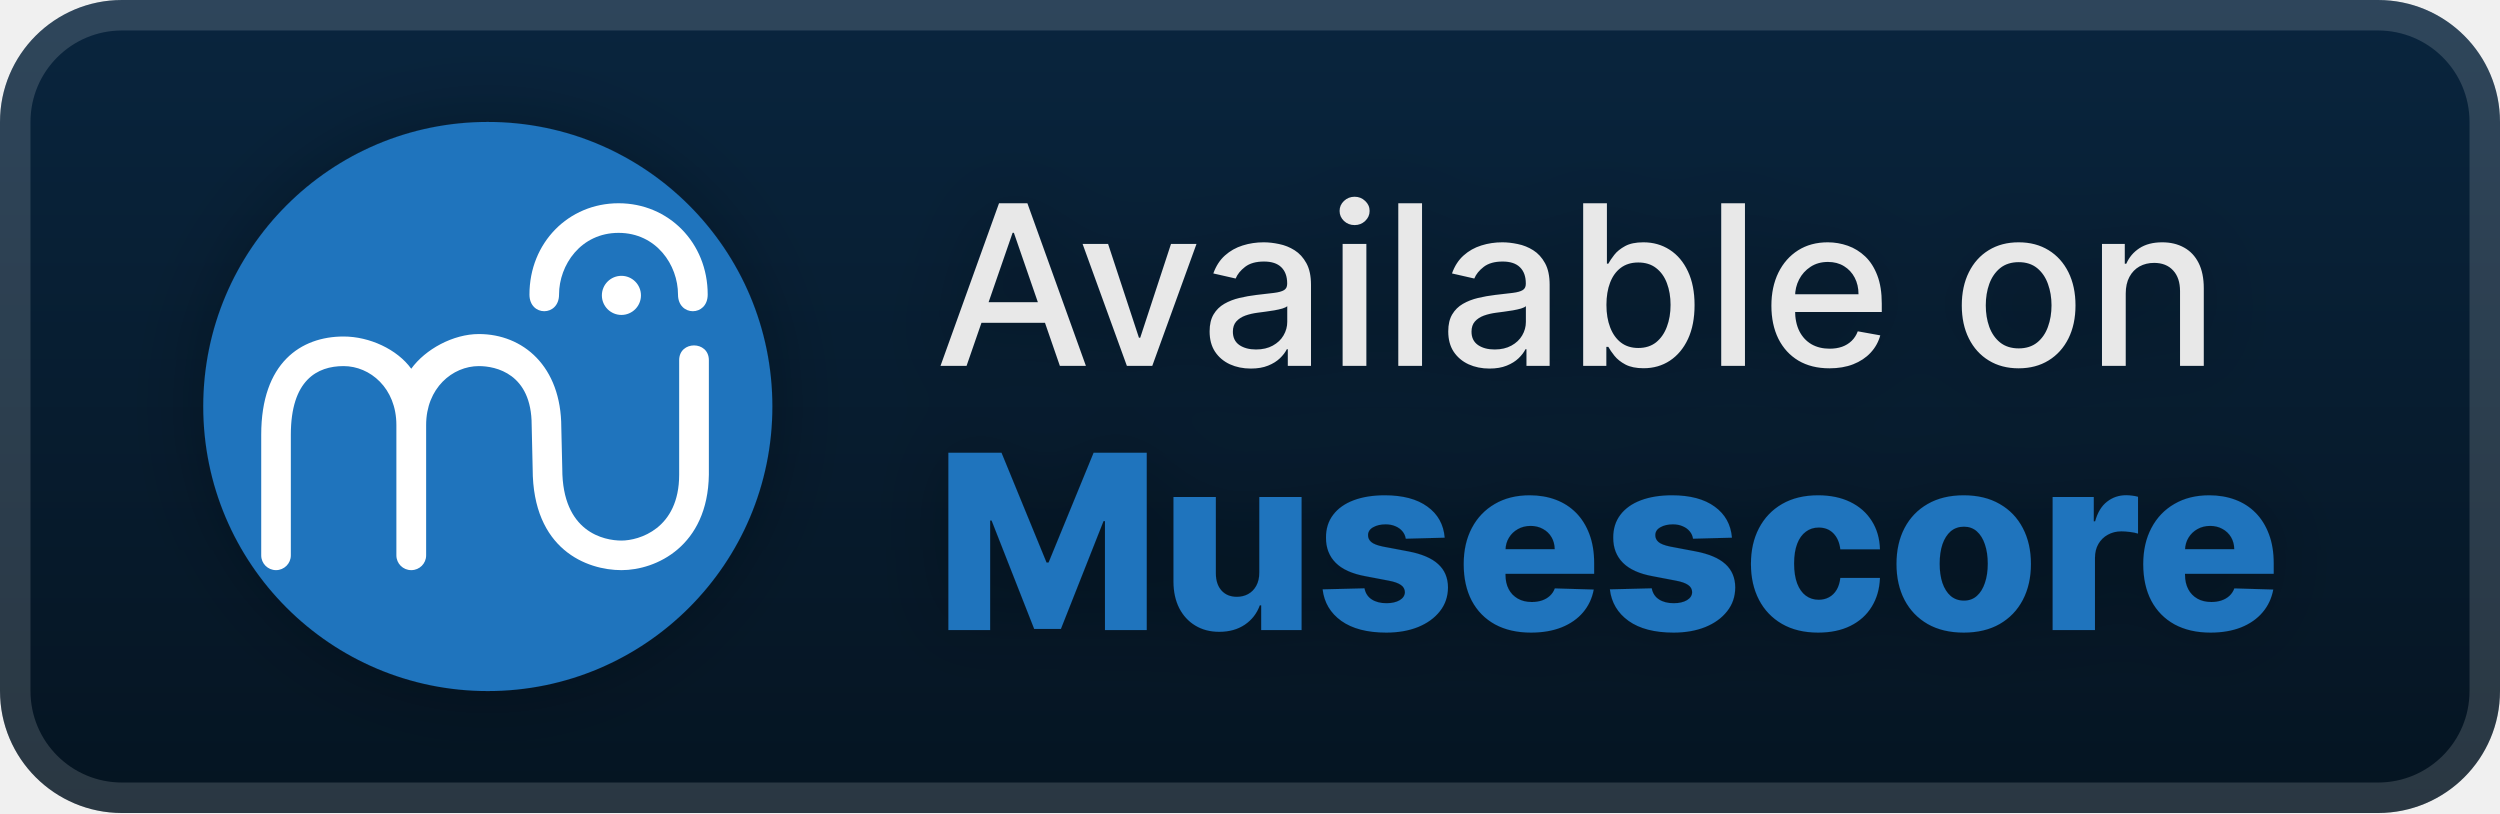
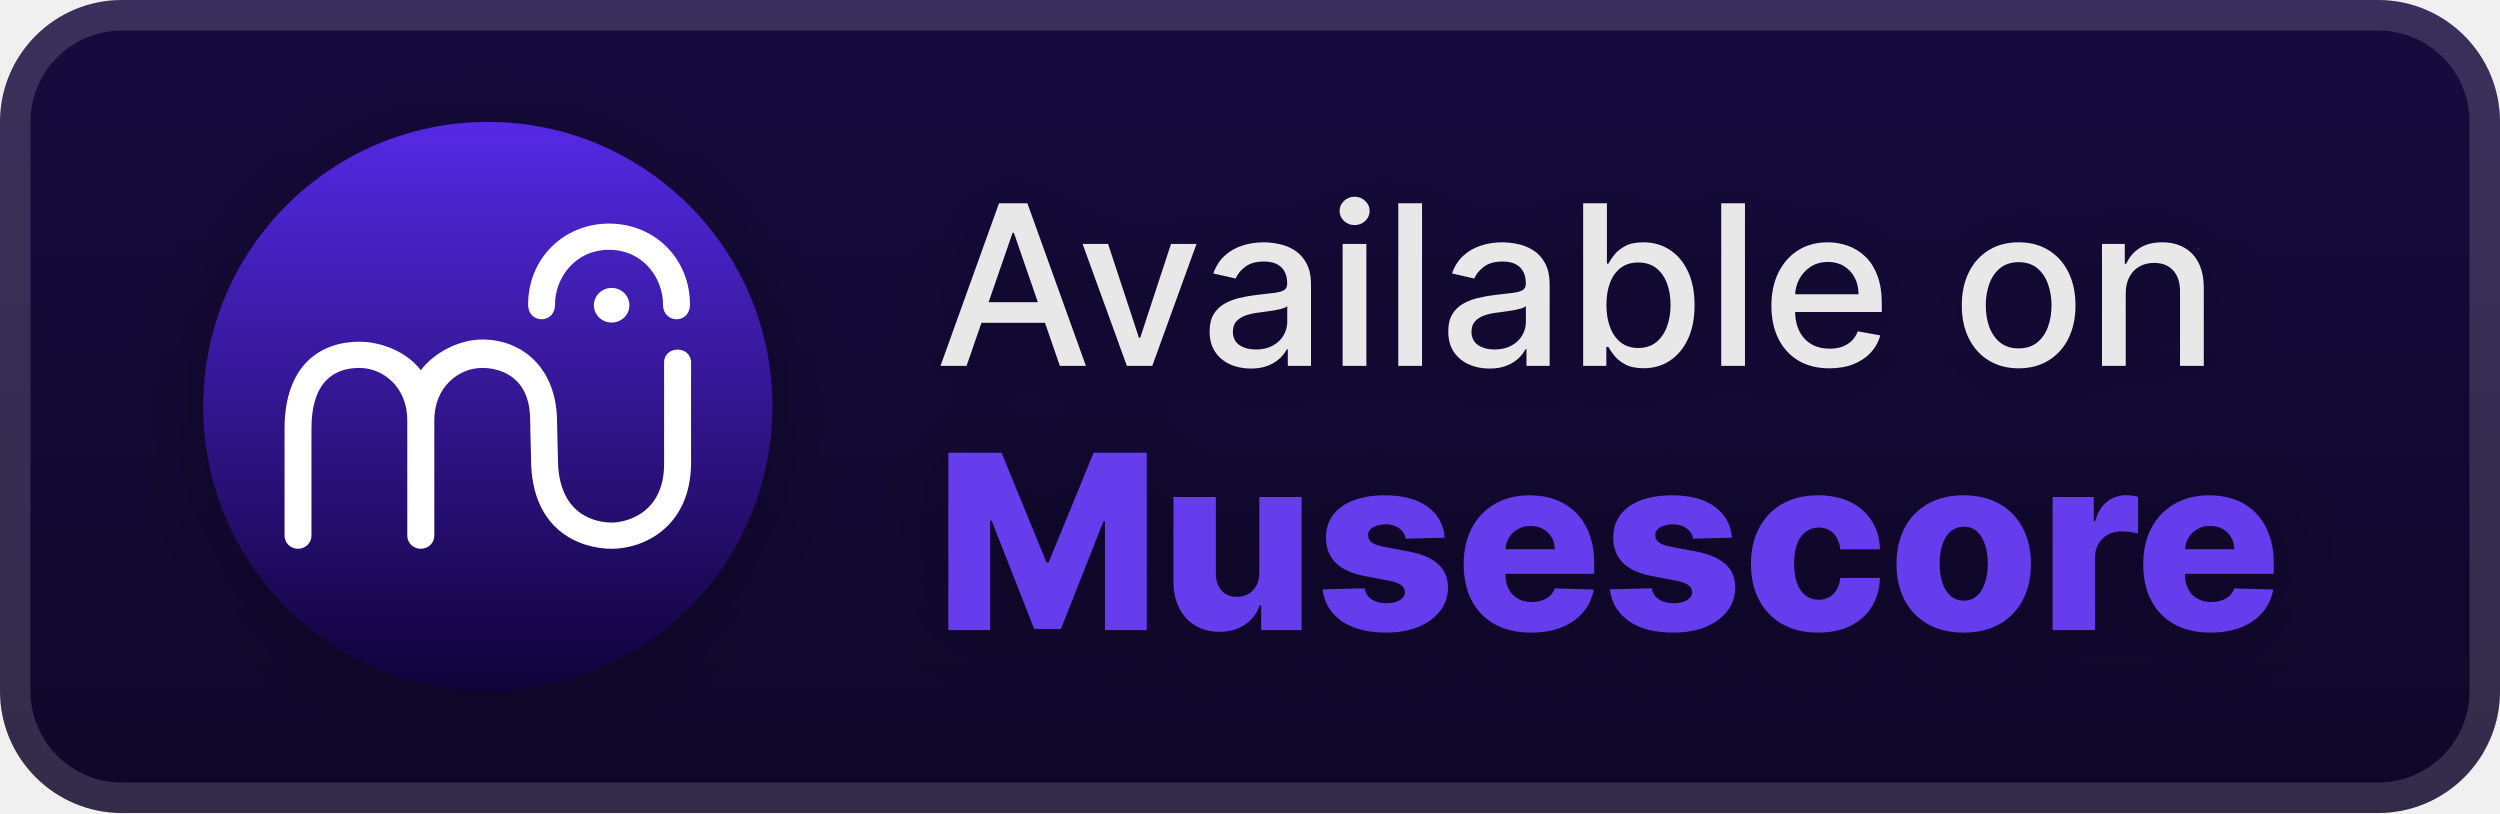
<svg xmlns="http://www.w3.org/2000/svg" width="123" height="40" viewBox="0 0 123 40" fill="none">
  <rect width="123" height="40" rx="6" fill="url(#paint0_linear_1_30)" />
  <g filter="url(#filter0_d_1_30)">
-     <path d="M10 20C10 27.732 16.268 34 24 34C31.732 34 38 27.732 38 20C38 12.268 31.732 6 24 6C16.268 6 10 12.268 10 20Z" fill="#1F74BD" />
-     <path d="M20.233 18.142C19.541 17.185 18.177 16.556 16.905 16.556C14.805 16.556 12.852 17.847 12.852 21.388V27.325C12.852 27.727 13.178 28.051 13.58 28.051C13.983 28.051 14.309 27.724 14.309 27.325V21.388C14.309 18.697 15.607 18.012 16.905 18.012C18.204 18.012 19.502 19.091 19.502 20.912V27.325C19.502 27.727 19.828 28.051 20.231 28.051H20.234H20.237C20.639 28.051 20.966 27.727 20.966 27.325V20.912C20.966 19.091 22.264 18.012 23.562 18.012C24.386 18.012 26.158 18.378 26.158 20.912L26.207 23.066C26.207 27.045 28.878 28.051 30.578 28.051C32.278 28.051 34.825 26.877 34.876 23.356V17.721C34.876 16.752 33.415 16.752 33.415 17.721V23.356C33.415 26.027 31.428 26.596 30.578 26.596C29.728 26.596 27.664 26.195 27.664 23.066L27.616 21.03C27.616 18.011 25.722 16.435 23.562 16.435C22.291 16.435 20.925 17.185 20.233 18.142Z" fill="white" />
-     <path d="M27.505 14.492C27.505 13.035 28.578 11.457 30.433 11.457C32.289 11.457 33.358 13.035 33.358 14.492C33.358 15.585 34.819 15.585 34.819 14.492C34.819 11.943 32.896 10 30.433 10C27.971 10 26.049 11.943 26.049 14.492C26.049 15.585 27.505 15.585 27.505 14.492Z" fill="white" />
-     <path d="M31.535 14.533C31.535 14.002 31.105 13.571 30.574 13.571C30.043 13.571 29.612 14.002 29.612 14.533C29.612 15.064 30.043 15.495 30.574 15.495C31.105 15.495 31.535 15.064 31.535 14.533Z" fill="white" />
+     <path d="M10 20C10 27.732 16.268 34 24 34C31.732 34 38 27.732 38 20C38 12.268 31.732 6 24 6C16.268 6 10 12.268 10 20Z" fill="url(#paint1_linear_1_30)" />
+     <path d="M20.703 18.217C20.074 17.369 18.835 16.812 17.681 16.812C15.774 16.812 14 17.955 14 21.094V26.356C14 26.713 14.296 27 14.662 27C15.027 27 15.324 26.711 15.324 26.356V21.094C15.323 18.709 16.502 18.102 17.681 18.102C18.86 18.102 20.039 19.058 20.039 20.672V26.356C20.039 26.713 20.335 27 20.701 27H20.703H20.706C21.072 27 21.368 26.713 21.368 26.356V20.672C21.368 19.058 22.547 18.102 23.726 18.102C24.474 18.102 26.083 18.426 26.083 20.672L26.128 22.581C26.128 26.109 28.553 27 30.097 27C31.641 27 33.953 25.959 34 22.838V17.844C34 16.985 32.673 16.985 32.673 17.844V22.838C32.673 25.206 30.869 25.71 30.097 25.71C29.325 25.71 27.451 25.355 27.451 22.581L27.407 20.777C27.407 18.101 25.687 16.704 23.726 16.704C22.571 16.704 21.331 17.369 20.703 18.217Z" fill="white" />
+     <path d="M27.306 14.982C27.306 13.691 28.28 12.291 29.965 12.291C31.65 12.291 32.621 13.691 32.621 14.982C32.621 15.95 33.947 15.95 33.947 14.982C33.947 12.722 32.202 11 29.965 11C27.729 11 25.984 12.722 25.984 14.982C25.984 15.95 27.306 15.95 27.306 14.982Z" fill="white" />
+     <path d="M30.966 15.018C30.966 14.547 30.576 14.166 30.093 14.166C29.611 14.166 29.22 14.547 29.22 15.018C29.22 15.489 29.611 15.87 30.093 15.87C30.576 15.87 30.966 15.489 30.966 15.018Z" fill="white" />
  </g>
  <g filter="url(#filter1_d_1_30)">
    <path d="M47.555 18H46.273L49.152 10H50.547L53.426 18H52.145L49.883 11.453H49.82L47.555 18ZM47.77 14.867H51.926V15.883H47.77V14.867ZM58.868 12L56.692 18H55.442L53.263 12H54.517L56.036 16.617H56.099L57.614 12H58.868ZM61.54 18.133C61.16 18.133 60.816 18.062 60.509 17.922C60.202 17.779 59.958 17.572 59.778 17.301C59.601 17.03 59.513 16.698 59.513 16.305C59.513 15.966 59.578 15.688 59.708 15.469C59.838 15.25 60.014 15.077 60.235 14.949C60.457 14.822 60.704 14.725 60.977 14.66C61.251 14.595 61.53 14.546 61.813 14.512C62.173 14.47 62.465 14.436 62.688 14.41C62.912 14.382 63.075 14.336 63.177 14.273C63.278 14.211 63.329 14.109 63.329 13.969V13.941C63.329 13.6 63.233 13.336 63.04 13.148C62.85 12.961 62.566 12.867 62.188 12.867C61.795 12.867 61.485 12.954 61.259 13.129C61.035 13.301 60.88 13.492 60.794 13.703L59.696 13.453C59.827 13.088 60.017 12.794 60.267 12.57C60.519 12.344 60.81 12.18 61.138 12.078C61.466 11.974 61.811 11.922 62.173 11.922C62.412 11.922 62.666 11.95 62.935 12.008C63.205 12.062 63.458 12.164 63.692 12.312C63.929 12.461 64.123 12.673 64.274 12.949C64.425 13.223 64.501 13.578 64.501 14.016V18H63.36V17.18H63.313C63.238 17.331 63.125 17.479 62.974 17.625C62.823 17.771 62.629 17.892 62.392 17.988C62.155 18.085 61.871 18.133 61.54 18.133ZM61.794 17.195C62.117 17.195 62.393 17.131 62.622 17.004C62.854 16.876 63.03 16.71 63.149 16.504C63.272 16.296 63.333 16.073 63.333 15.836V15.062C63.291 15.104 63.211 15.143 63.091 15.18C62.974 15.213 62.84 15.243 62.688 15.27C62.537 15.293 62.39 15.315 62.247 15.336C62.104 15.354 61.984 15.37 61.888 15.383C61.661 15.412 61.454 15.46 61.267 15.527C61.082 15.595 60.933 15.693 60.821 15.82C60.712 15.945 60.657 16.112 60.657 16.32C60.657 16.609 60.764 16.828 60.977 16.977C61.191 17.122 61.463 17.195 61.794 17.195ZM66.057 18V12H67.225V18H66.057ZM66.647 11.074C66.443 11.074 66.269 11.007 66.123 10.871C65.98 10.733 65.908 10.569 65.908 10.379C65.908 10.186 65.98 10.022 66.123 9.887C66.269 9.749 66.443 9.68 66.647 9.68C66.85 9.68 67.023 9.749 67.166 9.887C67.312 10.022 67.385 10.186 67.385 10.379C67.385 10.569 67.312 10.733 67.166 10.871C67.023 11.007 66.85 11.074 66.647 11.074ZM69.964 10V18H68.796V10H69.964ZM73.281 18.133C72.901 18.133 72.557 18.062 72.25 17.922C71.943 17.779 71.699 17.572 71.519 17.301C71.342 17.03 71.254 16.698 71.254 16.305C71.254 15.966 71.319 15.688 71.449 15.469C71.579 15.25 71.755 15.077 71.977 14.949C72.198 14.822 72.445 14.725 72.719 14.66C72.992 14.595 73.271 14.546 73.555 14.512C73.914 14.47 74.206 14.436 74.43 14.41C74.654 14.382 74.816 14.336 74.918 14.273C75.019 14.211 75.07 14.109 75.07 13.969V13.941C75.07 13.6 74.974 13.336 74.781 13.148C74.591 12.961 74.307 12.867 73.93 12.867C73.537 12.867 73.227 12.954 73 13.129C72.776 13.301 72.621 13.492 72.535 13.703L71.438 13.453C71.568 13.088 71.758 12.794 72.008 12.57C72.26 12.344 72.551 12.18 72.879 12.078C73.207 11.974 73.552 11.922 73.914 11.922C74.154 11.922 74.407 11.95 74.676 12.008C74.947 12.062 75.199 12.164 75.434 12.312C75.671 12.461 75.865 12.673 76.016 12.949C76.167 13.223 76.242 13.578 76.242 14.016V18H75.102V17.18H75.055C74.979 17.331 74.866 17.479 74.715 17.625C74.564 17.771 74.37 17.892 74.133 17.988C73.896 18.085 73.612 18.133 73.281 18.133ZM73.535 17.195C73.858 17.195 74.134 17.131 74.363 17.004C74.595 16.876 74.771 16.71 74.891 16.504C75.013 16.296 75.074 16.073 75.074 15.836V15.062C75.032 15.104 74.952 15.143 74.832 15.18C74.715 15.213 74.581 15.243 74.43 15.27C74.279 15.293 74.132 15.315 73.988 15.336C73.845 15.354 73.725 15.37 73.629 15.383C73.402 15.412 73.195 15.46 73.008 15.527C72.823 15.595 72.674 15.693 72.562 15.82C72.453 15.945 72.398 16.112 72.398 16.32C72.398 16.609 72.505 16.828 72.719 16.977C72.932 17.122 73.204 17.195 73.535 17.195ZM77.892 18V10H79.06V12.973H79.13C79.198 12.848 79.295 12.703 79.423 12.539C79.55 12.375 79.728 12.232 79.954 12.109C80.181 11.984 80.48 11.922 80.853 11.922C81.337 11.922 81.769 12.044 82.149 12.289C82.53 12.534 82.828 12.887 83.044 13.348C83.263 13.809 83.372 14.363 83.372 15.012C83.372 15.66 83.264 16.216 83.048 16.68C82.832 17.141 82.535 17.496 82.157 17.746C81.78 17.994 81.349 18.117 80.864 18.117C80.5 18.117 80.201 18.056 79.97 17.934C79.74 17.811 79.561 17.668 79.431 17.504C79.3 17.34 79.2 17.194 79.13 17.066H79.032V18H77.892ZM79.036 15C79.036 15.422 79.097 15.792 79.22 16.109C79.342 16.427 79.519 16.676 79.751 16.855C79.983 17.032 80.267 17.121 80.603 17.121C80.951 17.121 81.243 17.029 81.478 16.844C81.712 16.656 81.889 16.402 82.009 16.082C82.131 15.762 82.192 15.401 82.192 15C82.192 14.604 82.132 14.249 82.013 13.934C81.895 13.618 81.718 13.37 81.481 13.188C81.247 13.005 80.954 12.914 80.603 12.914C80.264 12.914 79.978 13.001 79.743 13.176C79.511 13.35 79.336 13.594 79.216 13.906C79.096 14.219 79.036 14.583 79.036 15ZM85.852 10V18H84.684V10H85.852ZM90.009 18.121C89.418 18.121 88.909 17.995 88.481 17.742C88.057 17.487 87.729 17.129 87.497 16.668C87.268 16.204 87.153 15.662 87.153 15.039C87.153 14.425 87.268 13.883 87.497 13.414C87.729 12.945 88.052 12.579 88.466 12.316C88.882 12.053 89.37 11.922 89.927 11.922C90.265 11.922 90.593 11.978 90.911 12.09C91.229 12.202 91.514 12.378 91.767 12.617C92.019 12.857 92.218 13.168 92.364 13.551C92.51 13.931 92.583 14.393 92.583 14.938V15.352H87.814V14.477H91.439C91.439 14.169 91.376 13.897 91.251 13.66C91.126 13.421 90.95 13.232 90.724 13.094C90.5 12.956 90.237 12.887 89.935 12.887C89.606 12.887 89.32 12.967 89.075 13.129C88.833 13.288 88.645 13.496 88.513 13.754C88.382 14.009 88.317 14.287 88.317 14.586V15.27C88.317 15.671 88.388 16.012 88.528 16.293C88.671 16.574 88.871 16.789 89.126 16.938C89.381 17.083 89.679 17.156 90.02 17.156C90.242 17.156 90.444 17.125 90.626 17.062C90.808 16.997 90.966 16.901 91.099 16.773C91.231 16.646 91.333 16.488 91.403 16.301L92.509 16.5C92.42 16.826 92.261 17.111 92.032 17.355C91.806 17.598 91.52 17.787 91.177 17.922C90.836 18.055 90.446 18.121 90.009 18.121ZM99.317 18.121C98.755 18.121 98.264 17.992 97.845 17.734C97.425 17.477 97.1 17.116 96.868 16.652C96.636 16.189 96.52 15.647 96.52 15.027C96.52 14.405 96.636 13.861 96.868 13.395C97.1 12.928 97.425 12.566 97.845 12.309C98.264 12.051 98.755 11.922 99.317 11.922C99.88 11.922 100.371 12.051 100.79 12.309C101.209 12.566 101.535 12.928 101.767 13.395C101.998 13.861 102.114 14.405 102.114 15.027C102.114 15.647 101.998 16.189 101.767 16.652C101.535 17.116 101.209 17.477 100.79 17.734C100.371 17.992 99.88 18.121 99.317 18.121ZM99.321 17.141C99.686 17.141 99.988 17.044 100.228 16.852C100.467 16.659 100.644 16.402 100.759 16.082C100.876 15.762 100.935 15.409 100.935 15.023C100.935 14.641 100.876 14.289 100.759 13.969C100.644 13.646 100.467 13.387 100.228 13.191C99.988 12.996 99.686 12.898 99.321 12.898C98.954 12.898 98.649 12.996 98.407 13.191C98.168 13.387 97.989 13.646 97.872 13.969C97.757 14.289 97.7 14.641 97.7 15.023C97.7 15.409 97.757 15.762 97.872 16.082C97.989 16.402 98.168 16.659 98.407 16.852C98.649 17.044 98.954 17.141 99.321 17.141ZM104.586 14.438V18H103.418V12H104.539V12.977H104.613C104.751 12.659 104.967 12.404 105.262 12.211C105.559 12.018 105.932 11.922 106.383 11.922C106.792 11.922 107.15 12.008 107.457 12.18C107.764 12.349 108.003 12.602 108.172 12.938C108.341 13.273 108.426 13.689 108.426 14.184V18H107.258V14.324C107.258 13.889 107.145 13.55 106.918 13.305C106.691 13.057 106.38 12.934 105.984 12.934C105.714 12.934 105.473 12.992 105.262 13.109C105.053 13.227 104.888 13.398 104.766 13.625C104.646 13.849 104.586 14.12 104.586 14.438Z" fill="#E8E8E8" />
-     <path d="M46.66 22.273H49.273L51.489 27.676H51.591L53.807 22.273H56.419V31H54.365V25.639H54.293L52.196 30.945H50.883L48.787 25.609H48.715V31H46.66V22.273ZM61.958 28.175V24.454H64.037V31H62.051V29.781H61.983C61.838 30.182 61.591 30.5 61.242 30.736C60.895 30.969 60.476 31.085 59.985 31.085C59.539 31.085 59.147 30.983 58.809 30.778C58.471 30.574 58.208 30.288 58.02 29.922C57.833 29.553 57.738 29.121 57.735 28.626V24.454H59.819V28.217C59.821 28.572 59.915 28.852 60.1 29.057C60.284 29.261 60.536 29.364 60.854 29.364C61.061 29.364 61.248 29.318 61.412 29.227C61.58 29.134 61.712 28.999 61.809 28.822C61.908 28.643 61.958 28.428 61.958 28.175ZM71.078 26.453L69.165 26.504C69.145 26.368 69.091 26.247 69.003 26.142C68.915 26.034 68.8 25.95 68.658 25.891C68.519 25.828 68.356 25.797 68.172 25.797C67.93 25.797 67.724 25.845 67.554 25.942C67.386 26.038 67.304 26.169 67.307 26.334C67.304 26.462 67.355 26.572 67.46 26.666C67.568 26.76 67.76 26.835 68.035 26.892L69.297 27.131C69.95 27.256 70.436 27.463 70.754 27.753C71.075 28.043 71.237 28.426 71.24 28.903C71.237 29.352 71.104 29.743 70.84 30.075C70.578 30.408 70.22 30.666 69.766 30.851C69.311 31.033 68.791 31.124 68.206 31.124C67.271 31.124 66.534 30.932 65.994 30.548C65.457 30.162 65.151 29.645 65.074 28.997L67.132 28.946C67.178 29.185 67.295 29.366 67.486 29.491C67.676 29.616 67.919 29.679 68.215 29.679C68.481 29.679 68.699 29.629 68.867 29.53C69.034 29.43 69.119 29.298 69.122 29.134C69.119 28.986 69.054 28.868 68.926 28.78C68.798 28.689 68.598 28.618 68.325 28.567L67.183 28.349C66.527 28.23 66.038 28.01 65.717 27.689C65.396 27.365 65.237 26.953 65.24 26.453C65.237 26.016 65.354 25.642 65.59 25.332C65.825 25.02 66.16 24.781 66.595 24.616C67.03 24.452 67.543 24.369 68.133 24.369C69.02 24.369 69.719 24.555 70.23 24.928C70.742 25.297 71.024 25.805 71.078 26.453ZM75.326 31.124C74.641 31.124 74.05 30.989 73.553 30.719C73.059 30.446 72.678 30.058 72.411 29.555C72.147 29.05 72.015 28.449 72.015 27.753C72.015 27.077 72.148 26.486 72.415 25.98C72.682 25.472 73.059 25.077 73.544 24.796C74.03 24.511 74.603 24.369 75.262 24.369C75.728 24.369 76.154 24.442 76.54 24.587C76.927 24.732 77.26 24.946 77.541 25.23C77.823 25.514 78.041 25.865 78.198 26.283C78.354 26.697 78.432 27.173 78.432 27.71V28.23H72.743V27.02H76.493C76.49 26.798 76.438 26.601 76.336 26.428C76.233 26.254 76.093 26.119 75.914 26.023C75.738 25.923 75.534 25.874 75.304 25.874C75.071 25.874 74.863 25.926 74.678 26.031C74.493 26.134 74.347 26.274 74.239 26.453C74.131 26.629 74.074 26.829 74.069 27.054V28.285C74.069 28.553 74.121 28.787 74.226 28.989C74.331 29.188 74.481 29.342 74.674 29.453C74.867 29.564 75.097 29.619 75.364 29.619C75.549 29.619 75.716 29.594 75.867 29.543C76.017 29.491 76.147 29.416 76.255 29.317C76.363 29.217 76.444 29.095 76.498 28.95L78.411 29.006C78.331 29.435 78.157 29.808 77.887 30.126C77.62 30.442 77.269 30.688 76.834 30.864C76.4 31.037 75.897 31.124 75.326 31.124ZM85.211 26.453L83.298 26.504C83.278 26.368 83.224 26.247 83.136 26.142C83.048 26.034 82.933 25.95 82.79 25.891C82.651 25.828 82.489 25.797 82.305 25.797C82.063 25.797 81.857 25.845 81.687 25.942C81.519 26.038 81.437 26.169 81.44 26.334C81.437 26.462 81.488 26.572 81.593 26.666C81.701 26.76 81.893 26.835 82.168 26.892L83.43 27.131C84.083 27.256 84.569 27.463 84.887 27.753C85.208 28.043 85.37 28.426 85.373 28.903C85.37 29.352 85.237 29.743 84.972 30.075C84.711 30.408 84.353 30.666 83.898 30.851C83.444 31.033 82.924 31.124 82.339 31.124C81.404 31.124 80.667 30.932 80.127 30.548C79.59 30.162 79.283 29.645 79.207 28.997L81.265 28.946C81.31 29.185 81.428 29.366 81.619 29.491C81.809 29.616 82.052 29.679 82.347 29.679C82.614 29.679 82.832 29.629 82.999 29.53C83.167 29.43 83.252 29.298 83.255 29.134C83.252 28.986 83.187 28.868 83.059 28.78C82.931 28.689 82.731 28.618 82.458 28.567L81.316 28.349C80.66 28.23 80.171 28.01 79.85 27.689C79.529 27.365 79.37 26.953 79.373 26.453C79.37 26.016 79.487 25.642 79.722 25.332C79.958 25.02 80.293 24.781 80.728 24.616C81.163 24.452 81.675 24.369 82.266 24.369C83.153 24.369 83.852 24.555 84.363 24.928C84.874 25.297 85.157 25.805 85.211 26.453ZM89.454 31.124C88.764 31.124 88.171 30.982 87.677 30.697C87.186 30.413 86.808 30.018 86.544 29.513C86.279 29.004 86.147 28.416 86.147 27.749C86.147 27.078 86.279 26.49 86.544 25.984C86.811 25.476 87.19 25.079 87.681 24.796C88.176 24.511 88.765 24.369 89.45 24.369C90.055 24.369 90.582 24.479 91.031 24.697C91.483 24.916 91.835 25.226 92.088 25.626C92.343 26.024 92.478 26.491 92.493 27.028H90.545C90.505 26.693 90.392 26.43 90.204 26.24C90.019 26.05 89.778 25.954 89.48 25.954C89.238 25.954 89.027 26.023 88.845 26.159C88.663 26.293 88.521 26.491 88.419 26.756C88.319 27.017 88.269 27.341 88.269 27.727C88.269 28.114 88.319 28.44 88.419 28.707C88.521 28.972 88.663 29.172 88.845 29.308C89.027 29.442 89.238 29.509 89.48 29.509C89.673 29.509 89.843 29.467 89.991 29.385C90.142 29.303 90.265 29.182 90.362 29.023C90.458 28.861 90.519 28.665 90.545 28.435H92.493C92.473 28.974 92.338 29.446 92.088 29.849C91.841 30.253 91.493 30.567 91.044 30.791C90.598 31.013 90.068 31.124 89.454 31.124ZM96.614 31.124C95.927 31.124 95.336 30.983 94.842 30.702C94.35 30.418 93.971 30.023 93.704 29.517C93.44 29.009 93.308 28.419 93.308 27.749C93.308 27.075 93.44 26.486 93.704 25.98C93.971 25.472 94.35 25.077 94.842 24.796C95.336 24.511 95.927 24.369 96.614 24.369C97.302 24.369 97.891 24.511 98.383 24.796C98.877 25.077 99.256 25.472 99.521 25.98C99.788 26.486 99.921 27.075 99.921 27.749C99.921 28.419 99.788 29.009 99.521 29.517C99.256 30.023 98.877 30.418 98.383 30.702C97.891 30.983 97.302 31.124 96.614 31.124ZM96.627 29.551C96.877 29.551 97.089 29.474 97.262 29.321C97.435 29.168 97.567 28.954 97.658 28.682C97.752 28.409 97.799 28.094 97.799 27.736C97.799 27.372 97.752 27.054 97.658 26.781C97.567 26.509 97.435 26.296 97.262 26.142C97.089 25.989 96.877 25.912 96.627 25.912C96.369 25.912 96.15 25.989 95.971 26.142C95.795 26.296 95.66 26.509 95.566 26.781C95.475 27.054 95.43 27.372 95.43 27.736C95.43 28.094 95.475 28.409 95.566 28.682C95.66 28.954 95.795 29.168 95.971 29.321C96.15 29.474 96.369 29.551 96.627 29.551ZM100.989 31V24.454H103.013V25.648H103.081C103.2 25.216 103.395 24.895 103.665 24.685C103.935 24.472 104.249 24.365 104.607 24.365C104.703 24.365 104.803 24.372 104.905 24.386C105.007 24.398 105.102 24.416 105.19 24.442V26.253C105.091 26.219 104.96 26.192 104.798 26.172C104.639 26.152 104.497 26.142 104.372 26.142C104.125 26.142 103.902 26.197 103.703 26.308C103.507 26.416 103.352 26.568 103.239 26.764C103.128 26.957 103.072 27.185 103.072 27.446V31H100.989ZM108.759 31.124C108.075 31.124 107.484 30.989 106.986 30.719C106.492 30.446 106.111 30.058 105.844 29.555C105.58 29.05 105.448 28.449 105.448 27.753C105.448 27.077 105.582 26.486 105.849 25.98C106.116 25.472 106.492 25.077 106.978 24.796C107.464 24.511 108.036 24.369 108.695 24.369C109.161 24.369 109.587 24.442 109.974 24.587C110.36 24.732 110.694 24.946 110.975 25.23C111.256 25.514 111.475 25.865 111.631 26.283C111.788 26.697 111.866 27.173 111.866 27.71V28.23H106.177V27.02H109.927C109.924 26.798 109.871 26.601 109.769 26.428C109.667 26.254 109.526 26.119 109.347 26.023C109.171 25.923 108.968 25.874 108.738 25.874C108.505 25.874 108.296 25.926 108.111 26.031C107.927 26.134 107.781 26.274 107.673 26.453C107.565 26.629 107.508 26.829 107.502 27.054V28.285C107.502 28.553 107.555 28.787 107.66 28.989C107.765 29.188 107.914 29.342 108.107 29.453C108.3 29.564 108.531 29.619 108.798 29.619C108.982 29.619 109.15 29.594 109.3 29.543C109.451 29.491 109.58 29.416 109.688 29.317C109.796 29.217 109.877 29.095 109.931 28.95L111.844 29.006C111.765 29.435 111.59 29.808 111.32 30.126C111.053 30.442 110.702 30.688 110.268 30.864C109.833 31.037 109.33 31.124 108.759 31.124Z" fill="#1F74BD" />
+     <path d="M46.66 22.273H49.273L51.489 27.676H51.591L53.807 22.273H56.419V31H54.365V25.639H54.293L52.196 30.945H50.883L48.787 25.609H48.715V31H46.66V22.273ZM61.958 28.175V24.454H64.037V31H62.051V29.781H61.983C61.838 30.182 61.591 30.5 61.242 30.736C60.895 30.969 60.476 31.085 59.985 31.085C59.539 31.085 59.147 30.983 58.809 30.778C58.471 30.574 58.208 30.288 58.02 29.922C57.833 29.553 57.738 29.121 57.735 28.626V24.454H59.819V28.217C59.821 28.572 59.915 28.852 60.1 29.057C60.284 29.261 60.536 29.364 60.854 29.364C61.061 29.364 61.248 29.318 61.412 29.227C61.58 29.134 61.712 28.999 61.809 28.822C61.908 28.643 61.958 28.428 61.958 28.175ZM71.078 26.453L69.165 26.504C69.145 26.368 69.091 26.247 69.003 26.142C68.915 26.034 68.8 25.95 68.658 25.891C68.519 25.828 68.356 25.797 68.172 25.797C67.93 25.797 67.724 25.845 67.554 25.942C67.386 26.038 67.304 26.169 67.307 26.334C67.304 26.462 67.355 26.572 67.46 26.666C67.568 26.76 67.76 26.835 68.035 26.892L69.297 27.131C69.95 27.256 70.436 27.463 70.754 27.753C71.075 28.043 71.237 28.426 71.24 28.903C71.237 29.352 71.104 29.743 70.84 30.075C70.578 30.408 70.22 30.666 69.766 30.851C69.311 31.033 68.791 31.124 68.206 31.124C67.271 31.124 66.534 30.932 65.994 30.548C65.457 30.162 65.151 29.645 65.074 28.997L67.132 28.946C67.178 29.185 67.295 29.366 67.486 29.491C67.676 29.616 67.919 29.679 68.215 29.679C68.481 29.679 68.699 29.629 68.867 29.53C69.034 29.43 69.119 29.298 69.122 29.134C69.119 28.986 69.054 28.868 68.926 28.78C68.798 28.689 68.598 28.618 68.325 28.567L67.183 28.349C66.527 28.23 66.038 28.01 65.717 27.689C65.396 27.365 65.237 26.953 65.24 26.453C65.237 26.016 65.354 25.642 65.59 25.332C65.825 25.02 66.16 24.781 66.595 24.616C67.03 24.452 67.543 24.369 68.133 24.369C69.02 24.369 69.719 24.555 70.23 24.928C70.742 25.297 71.024 25.805 71.078 26.453ZM75.326 31.124C74.641 31.124 74.05 30.989 73.553 30.719C73.059 30.446 72.678 30.058 72.411 29.555C72.147 29.05 72.015 28.449 72.015 27.753C72.015 27.077 72.148 26.486 72.415 25.98C72.682 25.472 73.059 25.077 73.544 24.796C74.03 24.511 74.603 24.369 75.262 24.369C75.728 24.369 76.154 24.442 76.54 24.587C76.927 24.732 77.26 24.946 77.541 25.23C77.823 25.514 78.041 25.865 78.198 26.283C78.354 26.697 78.432 27.173 78.432 27.71V28.23H72.743V27.02H76.493C76.49 26.798 76.438 26.601 76.336 26.428C76.233 26.254 76.093 26.119 75.914 26.023C75.738 25.923 75.534 25.874 75.304 25.874C75.071 25.874 74.863 25.926 74.678 26.031C74.493 26.134 74.347 26.274 74.239 26.453C74.131 26.629 74.074 26.829 74.069 27.054V28.285C74.069 28.553 74.121 28.787 74.226 28.989C74.331 29.188 74.481 29.342 74.674 29.453C74.867 29.564 75.097 29.619 75.364 29.619C75.549 29.619 75.716 29.594 75.867 29.543C76.017 29.491 76.147 29.416 76.255 29.317C76.363 29.217 76.444 29.095 76.498 28.95L78.411 29.006C78.331 29.435 78.157 29.808 77.887 30.126C77.62 30.442 77.269 30.688 76.834 30.864C76.4 31.037 75.897 31.124 75.326 31.124ZM85.211 26.453L83.298 26.504C83.278 26.368 83.224 26.247 83.136 26.142C83.048 26.034 82.933 25.95 82.79 25.891C82.651 25.828 82.489 25.797 82.305 25.797C82.063 25.797 81.857 25.845 81.687 25.942C81.519 26.038 81.437 26.169 81.44 26.334C81.437 26.462 81.488 26.572 81.593 26.666C81.701 26.76 81.893 26.835 82.168 26.892L83.43 27.131C84.083 27.256 84.569 27.463 84.887 27.753C85.208 28.043 85.37 28.426 85.373 28.903C85.37 29.352 85.237 29.743 84.972 30.075C84.711 30.408 84.353 30.666 83.898 30.851C83.444 31.033 82.924 31.124 82.339 31.124C81.404 31.124 80.667 30.932 80.127 30.548C79.59 30.162 79.283 29.645 79.207 28.997L81.265 28.946C81.31 29.185 81.428 29.366 81.619 29.491C81.809 29.616 82.052 29.679 82.347 29.679C82.614 29.679 82.832 29.629 82.999 29.53C83.167 29.43 83.252 29.298 83.255 29.134C83.252 28.986 83.187 28.868 83.059 28.78C82.931 28.689 82.731 28.618 82.458 28.567L81.316 28.349C80.66 28.23 80.171 28.01 79.85 27.689C79.529 27.365 79.37 26.953 79.373 26.453C79.37 26.016 79.487 25.642 79.722 25.332C79.958 25.02 80.293 24.781 80.728 24.616C81.163 24.452 81.675 24.369 82.266 24.369C83.153 24.369 83.852 24.555 84.363 24.928C84.874 25.297 85.157 25.805 85.211 26.453ZM89.454 31.124C88.764 31.124 88.171 30.982 87.677 30.697C87.186 30.413 86.808 30.018 86.544 29.513C86.279 29.004 86.147 28.416 86.147 27.749C86.147 27.078 86.279 26.49 86.544 25.984C86.811 25.476 87.19 25.079 87.681 24.796C88.176 24.511 88.765 24.369 89.45 24.369C90.055 24.369 90.582 24.479 91.031 24.697C91.483 24.916 91.835 25.226 92.088 25.626C92.343 26.024 92.478 26.491 92.493 27.028H90.545C90.505 26.693 90.392 26.43 90.204 26.24C90.019 26.05 89.778 25.954 89.48 25.954C89.238 25.954 89.027 26.023 88.845 26.159C88.663 26.293 88.521 26.491 88.419 26.756C88.319 27.017 88.269 27.341 88.269 27.727C88.269 28.114 88.319 28.44 88.419 28.707C88.521 28.972 88.663 29.172 88.845 29.308C89.027 29.442 89.238 29.509 89.48 29.509C89.673 29.509 89.843 29.467 89.991 29.385C90.142 29.303 90.265 29.182 90.362 29.023C90.458 28.861 90.519 28.665 90.545 28.435H92.493C92.473 28.974 92.338 29.446 92.088 29.849C91.841 30.253 91.493 30.567 91.044 30.791C90.598 31.013 90.068 31.124 89.454 31.124ZM96.614 31.124C95.927 31.124 95.336 30.983 94.842 30.702C94.35 30.418 93.971 30.023 93.704 29.517C93.44 29.009 93.308 28.419 93.308 27.749C93.308 27.075 93.44 26.486 93.704 25.98C93.971 25.472 94.35 25.077 94.842 24.796C95.336 24.511 95.927 24.369 96.614 24.369C97.302 24.369 97.891 24.511 98.383 24.796C98.877 25.077 99.256 25.472 99.521 25.98C99.788 26.486 99.921 27.075 99.921 27.749C99.921 28.419 99.788 29.009 99.521 29.517C99.256 30.023 98.877 30.418 98.383 30.702C97.891 30.983 97.302 31.124 96.614 31.124ZM96.627 29.551C96.877 29.551 97.089 29.474 97.262 29.321C97.435 29.168 97.567 28.954 97.658 28.682C97.752 28.409 97.799 28.094 97.799 27.736C97.799 27.372 97.752 27.054 97.658 26.781C97.567 26.509 97.435 26.296 97.262 26.142C97.089 25.989 96.877 25.912 96.627 25.912C96.369 25.912 96.15 25.989 95.971 26.142C95.795 26.296 95.66 26.509 95.566 26.781C95.475 27.054 95.43 27.372 95.43 27.736C95.43 28.094 95.475 28.409 95.566 28.682C95.66 28.954 95.795 29.168 95.971 29.321C96.15 29.474 96.369 29.551 96.627 29.551ZM100.989 31V24.454H103.013V25.648H103.081C103.2 25.216 103.395 24.895 103.665 24.685C103.935 24.472 104.249 24.365 104.607 24.365C104.703 24.365 104.803 24.372 104.905 24.386C105.007 24.398 105.102 24.416 105.19 24.442V26.253C105.091 26.219 104.96 26.192 104.798 26.172C104.639 26.152 104.497 26.142 104.372 26.142C104.125 26.142 103.902 26.197 103.703 26.308C103.507 26.416 103.352 26.568 103.239 26.764C103.128 26.957 103.072 27.185 103.072 27.446V31H100.989ZM108.759 31.124C108.075 31.124 107.484 30.989 106.986 30.719C106.492 30.446 106.111 30.058 105.844 29.555C105.58 29.05 105.448 28.449 105.448 27.753C105.448 27.077 105.582 26.486 105.849 25.98C106.116 25.472 106.492 25.077 106.978 24.796C107.464 24.511 108.036 24.369 108.695 24.369C109.161 24.369 109.587 24.442 109.974 24.587C110.36 24.732 110.694 24.946 110.975 25.23C111.256 25.514 111.475 25.865 111.631 26.283C111.788 26.697 111.866 27.173 111.866 27.71V28.23H106.177V27.02H109.927C109.924 26.798 109.871 26.601 109.769 26.428C109.667 26.254 109.526 26.119 109.347 26.023C109.171 25.923 108.968 25.874 108.738 25.874C108.505 25.874 108.296 25.926 108.111 26.031C107.927 26.134 107.781 26.274 107.673 26.453C107.565 26.629 107.508 26.829 107.502 27.054V28.285C107.502 28.553 107.555 28.787 107.66 28.989C107.765 29.188 107.914 29.342 108.107 29.453C108.3 29.564 108.531 29.619 108.798 29.619C108.982 29.619 109.15 29.594 109.3 29.543C109.451 29.491 109.58 29.416 109.688 29.317C109.796 29.217 109.877 29.095 109.931 28.95L111.844 29.006C111.765 29.435 111.59 29.808 111.32 30.126C111.053 30.442 110.702 30.688 110.268 30.864C109.833 31.037 109.33 31.124 108.759 31.124Z" fill="#663DED" />
  </g>
  <rect x="0.75" y="0.75" width="121.5" height="38.5" rx="5.25" stroke="white" stroke-opacity="0.15" stroke-width="1.5" />
  <defs>
    <filter id="filter0_d_1_30" x="6" y="2" width="36" height="36" filterUnits="userSpaceOnUse" color-interpolation-filters="sRGB">
      <feFlood flood-opacity="0" result="BackgroundImageFix" />
      <feColorMatrix in="SourceAlpha" type="matrix" values="0 0 0 0 0 0 0 0 0 0 0 0 0 0 0 0 0 0 127 0" result="hardAlpha" />
      <feOffset />
      <feGaussianBlur stdDeviation="2" />
      <feComposite in2="hardAlpha" operator="out" />
      <feColorMatrix type="matrix" values="0 0 0 0 0 0 0 0 0 0 0 0 0 0 0 0 0 0 0.25 0" />
      <feBlend mode="normal" in2="BackgroundImageFix" result="effect1_dropShadow_1_30" />
      <feBlend mode="normal" in="SourceGraphic" in2="effect1_dropShadow_1_30" result="shape" />
    </filter>
    <filter id="filter1_d_1_30" x="42" y="3" width="75" height="34" filterUnits="userSpaceOnUse" color-interpolation-filters="sRGB">
      <feFlood flood-opacity="0" result="BackgroundImageFix" />
      <feColorMatrix in="SourceAlpha" type="matrix" values="0 0 0 0 0 0 0 0 0 0 0 0 0 0 0 0 0 0 127 0" result="hardAlpha" />
      <feOffset />
      <feGaussianBlur stdDeviation="2" />
      <feComposite in2="hardAlpha" operator="out" />
      <feColorMatrix type="matrix" values="0 0 0 0 0 0 0 0 0 0 0 0 0 0 0 0 0 0 0.25 0" />
      <feBlend mode="normal" in2="BackgroundImageFix" result="effect1_dropShadow_1_30" />
      <feBlend mode="normal" in="SourceGraphic" in2="effect1_dropShadow_1_30" result="shape" />
    </filter>
    <linearGradient id="paint0_linear_1_30" x1="61.5" y1="0" x2="61.5" y2="40" gradientUnits="userSpaceOnUse">
-       <stop stop-color="#09253E" />
-       <stop offset="1" stop-color="#051421" />
+       <stop stop-color="#170B3F" />
+       <stop offset="1" stop-color="#0F0729" />
+     </linearGradient>
+     <linearGradient id="paint1_linear_1_30" x1="24" y1="6" x2="24" y2="34" gradientUnits="userSpaceOnUse">
+       <stop stop-color="#5529E5" />
+       <stop offset="1" stop-color="#0F0239" />
    </linearGradient>
  </defs>
</svg>
